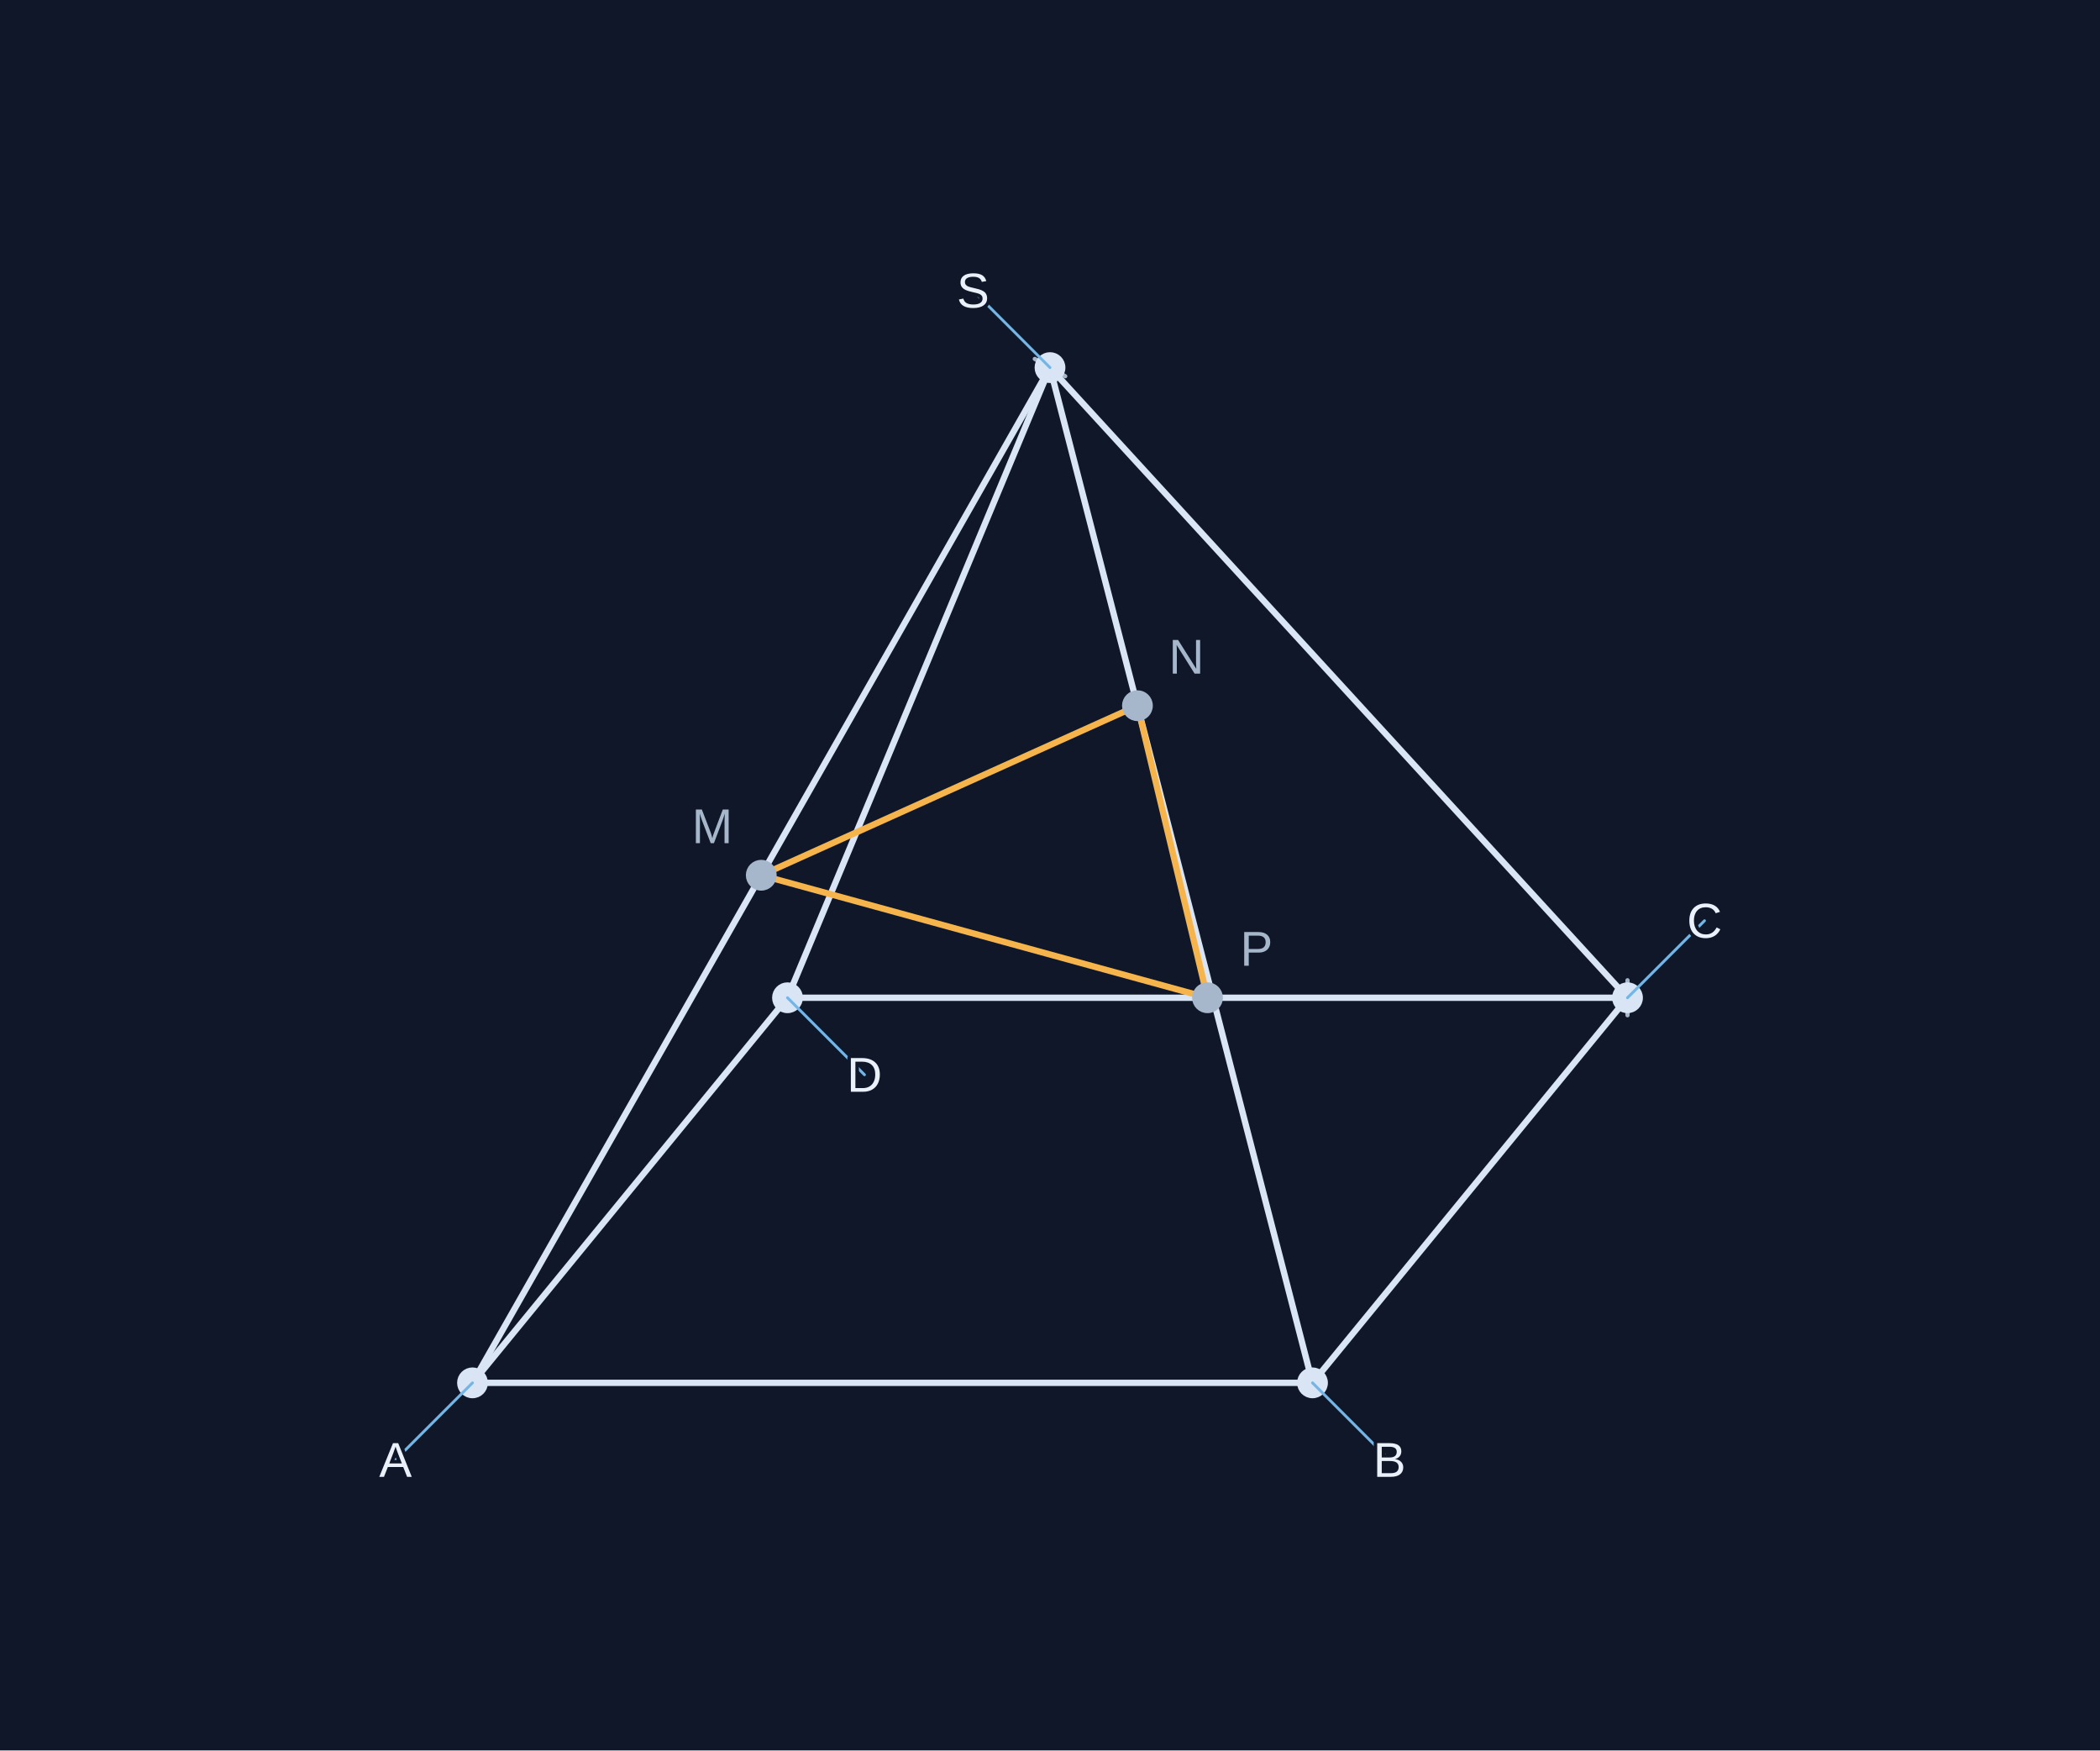
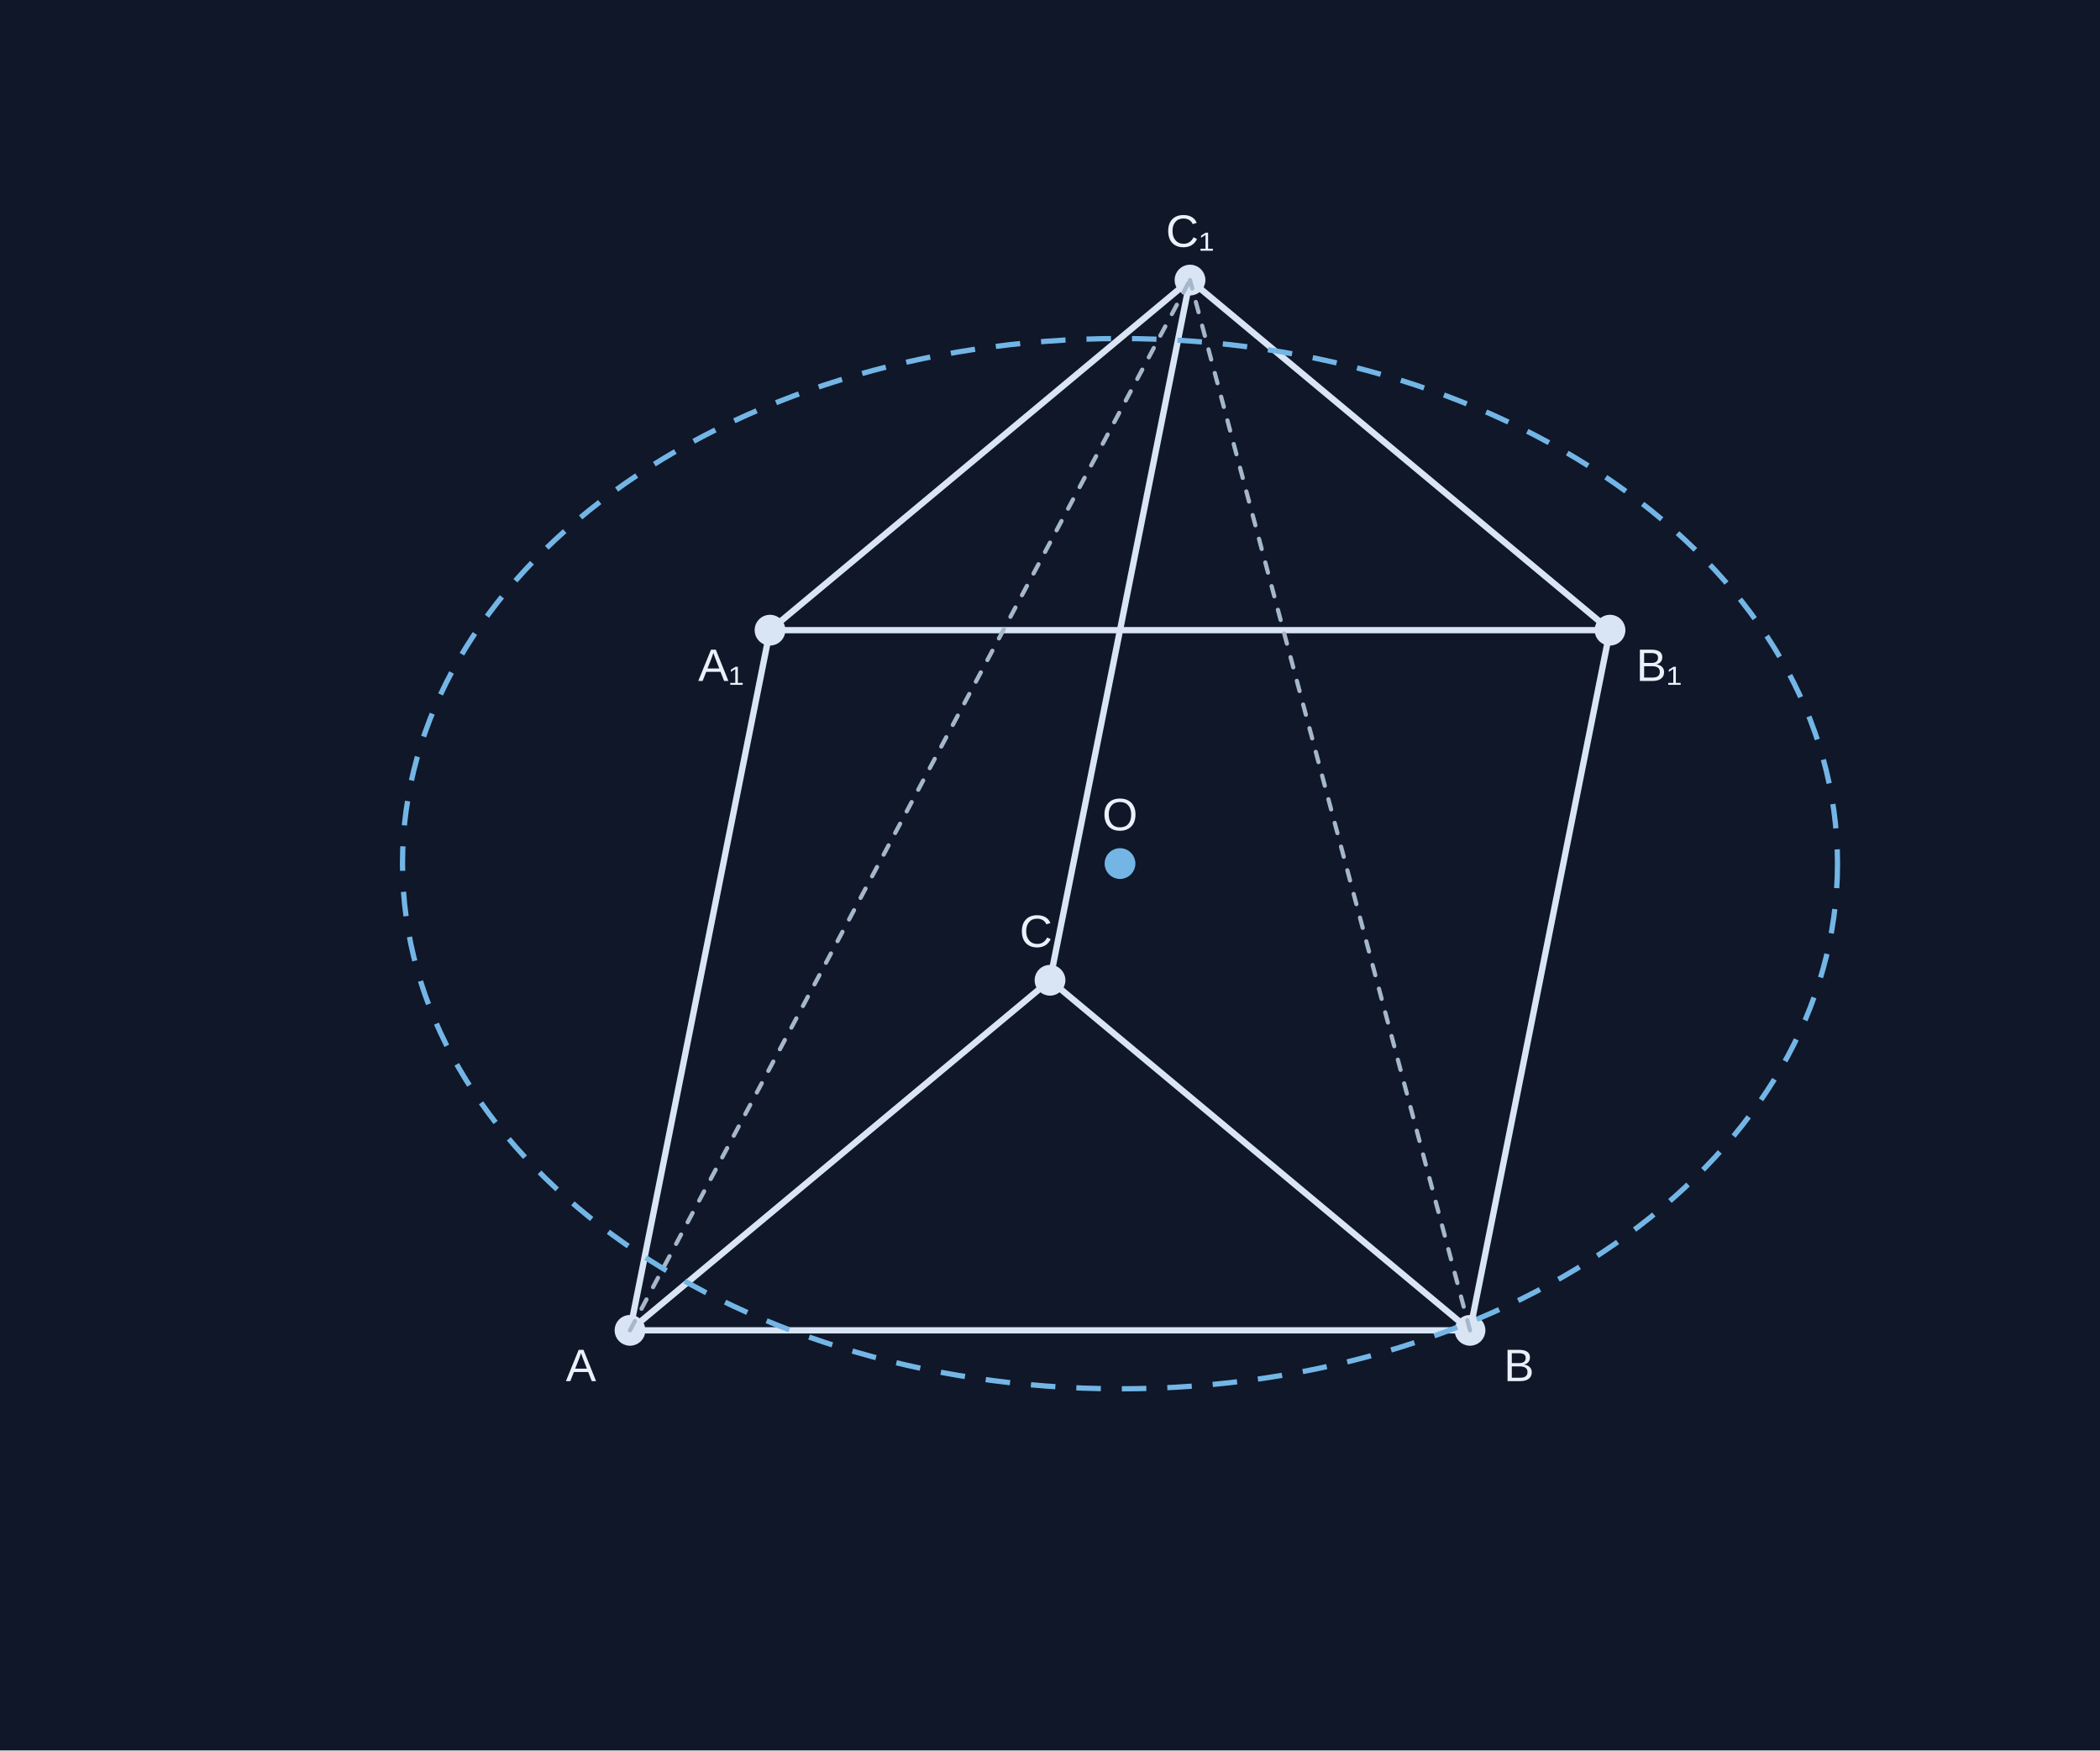
<svg xmlns="http://www.w3.org/2000/svg" width="600" height="500" viewBox="0 0 600 500" style="background-color: #0F1729;">
  <rect x="0" y="0" width="600" height="500" fill="#0F1729" />
-   <line x1="135.00" y1="395.00" x2="375.00" y2="395.00" stroke="#D9E5F5" stroke-width="1.8" stroke-linecap="round" />
-   <line x1="375.00" y1="395.00" x2="465.00" y2="285.00" stroke="#D9E5F5" stroke-width="1.8" stroke-linecap="round" />
-   <line x1="465.00" y1="285.00" x2="225.00" y2="285.00" stroke="#D9E5F5" stroke-width="1.8" stroke-linecap="round" />
-   <line x1="225.00" y1="285.00" x2="135.00" y2="395.00" stroke="#D9E5F5" stroke-width="1.8" stroke-linecap="round" />
-   <line x1="300.00" y1="105.00" x2="135.00" y2="395.00" stroke="#D9E5F5" stroke-width="1.8" stroke-linecap="round" />
-   <line x1="300.00" y1="105.00" x2="375.00" y2="395.00" stroke="#D9E5F5" stroke-width="1.8" stroke-linecap="round" />
-   <line x1="300.00" y1="105.00" x2="465.00" y2="285.00" stroke="#D9E5F5" stroke-width="1.8" stroke-linecap="round" />
-   <line x1="300.00" y1="105.00" x2="225.00" y2="285.00" stroke="#D9E5F5" stroke-width="1.8" stroke-linecap="round" />
-   <line x1="217.50" y1="250.00" x2="324.98" y2="201.57" stroke="#F6B44C" stroke-width="1.8" stroke-linecap="round" />
-   <line x1="324.98" y1="201.57" x2="345.00" y2="285.00" stroke="#F6B44C" stroke-width="1.8" stroke-linecap="round" />
-   <line x1="345.00" y1="285.00" x2="217.50" y2="250.00" stroke="#F6B44C" stroke-width="1.8" stroke-linecap="round" />
-   <line x1="295.65" y1="102.53" x2="304.35" y2="107.47" stroke="#A6B7CC" stroke-width="1.2" stroke-linecap="round" class="midpoint-tick" />
-   <line x1="465.00" y1="280.00" x2="465.00" y2="290.00" stroke="#A6B7CC" stroke-width="1.2" stroke-linecap="round" class="midpoint-tick" />
-   <circle cx="135.00" cy="395.00" r="3.50" stroke="#D9E5F5" stroke-width="1.8" fill="#D9E5F5" />
-   <circle cx="375.00" cy="395.00" r="3.50" stroke="#D9E5F5" stroke-width="1.8" fill="#D9E5F5" />
-   <circle cx="465.00" cy="285.00" r="3.50" stroke="#D9E5F5" stroke-width="1.8" fill="#D9E5F5" />
-   <circle cx="225.00" cy="285.00" r="3.50" stroke="#D9E5F5" stroke-width="1.8" fill="#D9E5F5" />
-   <circle cx="300.00" cy="105.00" r="3.50" stroke="#D9E5F5" stroke-width="1.8" fill="#D9E5F5" />
-   <circle cx="217.50" cy="250.00" r="3.50" stroke="#A6B7CC" stroke-width="1.8" fill="#A6B7CC" />
-   <circle cx="324.98" cy="201.57" r="3.50" stroke="#A6B7CC" stroke-width="1.8" fill="#A6B7CC" />
-   <circle cx="345.00" cy="285.00" r="3.50" stroke="#A6B7CC" stroke-width="1.8" fill="#A6B7CC" />
-   <line x1="135.00" y1="395.00" x2="113.00" y2="417.00" stroke="#73B6E6" stroke-width="0.8" stroke-linecap="round" />
-   <text x="113.00" y="417.00" fill="#EAF1FA" font-family="Arial, Helvetica, sans-serif" font-size="14" text-anchor="middle" dominant-baseline="central" paint-order="stroke fill" stroke="#0F1729" stroke-width="2" stroke-linejoin="round">A</text>
-   <line x1="375.00" y1="395.00" x2="397.00" y2="417.00" stroke="#73B6E6" stroke-width="0.8" stroke-linecap="round" />
-   <text x="397.00" y="417.00" fill="#EAF1FA" font-family="Arial, Helvetica, sans-serif" font-size="14" text-anchor="middle" dominant-baseline="central" paint-order="stroke fill" stroke="#0F1729" stroke-width="2" stroke-linejoin="round">B</text>
-   <line x1="465.00" y1="285.00" x2="487.00" y2="263.00" stroke="#73B6E6" stroke-width="0.8" stroke-linecap="round" />
-   <text x="487.00" y="263.00" fill="#EAF1FA" font-family="Arial, Helvetica, sans-serif" font-size="14" text-anchor="middle" dominant-baseline="central" paint-order="stroke fill" stroke="#0F1729" stroke-width="2" stroke-linejoin="round">C</text>
-   <line x1="225.00" y1="285.00" x2="247.00" y2="307.00" stroke="#73B6E6" stroke-width="0.8" stroke-linecap="round" />
-   <text x="247.00" y="307.00" fill="#EAF1FA" font-family="Arial, Helvetica, sans-serif" font-size="14" text-anchor="middle" dominant-baseline="central" paint-order="stroke fill" stroke="#0F1729" stroke-width="2" stroke-linejoin="round">D</text>
-   <line x1="300.00" y1="105.00" x2="278.00" y2="83.00" stroke="#73B6E6" stroke-width="0.8" stroke-linecap="round" />
-   <text x="278.00" y="83.00" fill="#EAF1FA" font-family="Arial, Helvetica, sans-serif" font-size="14" text-anchor="middle" dominant-baseline="central" paint-order="stroke fill" stroke="#0F1729" stroke-width="2" stroke-linejoin="round">S</text>
-   <text x="203.50" y="236.00" fill="#A6B7CC" font-family="Arial, Helvetica, sans-serif" font-size="14" text-anchor="middle" dominant-baseline="central" paint-order="stroke fill" stroke="#0F1729" stroke-width="2" stroke-linejoin="round">M</text>
-   <text x="338.98" y="187.57" fill="#A6B7CC" font-family="Arial, Helvetica, sans-serif" font-size="14" text-anchor="middle" dominant-baseline="central" paint-order="stroke fill" stroke="#0F1729" stroke-width="2" stroke-linejoin="round">N</text>
-   <text x="359.00" y="271.00" fill="#A6B7CC" font-family="Arial, Helvetica, sans-serif" font-size="14" text-anchor="middle" dominant-baseline="central" paint-order="stroke fill" stroke="#0F1729" stroke-width="2" stroke-linejoin="round">P</text>
+   <circle cx="180.00" cy="380.00" r="3.5" stroke="#D9E5F5" stroke-width="1.8" fill="#D9E5F5" />
+   <text x="166.00" y="390.00" fill="#EAF1FA" font-family="Arial, Helvetica, sans-serif" font-size="13" text-anchor="middle" dominant-baseline="central">A</text>
+   <circle cx="420.00" cy="380.00" r="3.5" stroke="#D9E5F5" stroke-width="1.8" fill="#D9E5F5" />
+   <text x="434.00" y="390.00" fill="#EAF1FA" font-family="Arial, Helvetica, sans-serif" font-size="13" text-anchor="middle" dominant-baseline="central">B</text>
+   <circle cx="300.00" cy="280.00" r="3.5" stroke="#D9E5F5" stroke-width="1.8" fill="#D9E5F5" />
+   <text x="296.00" y="266.00" fill="#EAF1FA" font-family="Arial, Helvetica, sans-serif" font-size="13" text-anchor="middle" dominant-baseline="central">C</text>
+   <circle cx="220.00" cy="180.00" r="3.5" stroke="#D9E5F5" stroke-width="1.8" fill="#D9E5F5" />
+   <text x="206.00" y="190.00" fill="#EAF1FA" font-family="Arial, Helvetica, sans-serif" font-size="13" text-anchor="middle" dominant-baseline="central">A₁</text>
+   <circle cx="460.00" cy="180.00" r="3.5" stroke="#D9E5F5" stroke-width="1.8" fill="#D9E5F5" />
+   <text x="474.00" y="190.00" fill="#EAF1FA" font-family="Arial, Helvetica, sans-serif" font-size="13" text-anchor="middle" dominant-baseline="central">B₁</text>
+   <circle cx="340.00" cy="80.00" r="3.5" stroke="#D9E5F5" stroke-width="1.8" fill="#D9E5F5" />
+   <text x="340.00" y="66.00" fill="#EAF1FA" font-family="Arial, Helvetica, sans-serif" font-size="13" text-anchor="middle" dominant-baseline="central">C₁</text>
+   <line x1="180.00" y1="380.00" x2="420.00" y2="380.00" stroke="#D9E5F5" stroke-width="1.8" stroke-linecap="round" />
+   <line x1="420.00" y1="380.00" x2="300.00" y2="280.00" stroke="#D9E5F5" stroke-width="1.8" stroke-linecap="round" />
+   <line x1="300.00" y1="280.00" x2="180.00" y2="380.00" stroke="#D9E5F5" stroke-width="1.8" stroke-linecap="round" />
+   <line x1="180.00" y1="380.00" x2="220.00" y2="180.00" stroke="#D9E5F5" stroke-width="1.8" stroke-linecap="round" />
+   <line x1="420.00" y1="380.00" x2="460.00" y2="180.00" stroke="#D9E5F5" stroke-width="1.8" stroke-linecap="round" />
+   <line x1="300.00" y1="280.00" x2="340.00" y2="80.00" stroke="#D9E5F5" stroke-width="1.8" stroke-linecap="round" />
+   <line x1="220.00" y1="180.00" x2="460.00" y2="180.00" stroke="#D9E5F5" stroke-width="1.8" stroke-linecap="round" />
+   <line x1="460.00" y1="180.00" x2="340.00" y2="80.00" stroke="#D9E5F5" stroke-width="1.8" stroke-linecap="round" />
+   <line x1="340.00" y1="80.00" x2="220.00" y2="180.00" stroke="#D9E5F5" stroke-width="1.8" stroke-linecap="round" />
+   <line x1="180.00" y1="380.00" x2="340.00" y2="80.00" stroke="#A6B7CC" stroke-width="1.2" stroke-linecap="round" stroke-dasharray="3 4" />
+   <line x1="420.00" y1="380.00" x2="340.00" y2="80.00" stroke="#A6B7CC" stroke-width="1.2" stroke-linecap="round" stroke-dasharray="3 4" />
+   <ellipse cx="320.0" cy="246.7" rx="205" ry="150" fill="none" stroke="#73B6E6" stroke-width="1.5" stroke-dasharray="7 6" />
+   <circle cx="320.00" cy="246.67" r="3.5" stroke="#73B6E6" stroke-width="1.8" fill="#73B6E6" />
+   <text x="320.00" y="232.67" fill="#EAF1FA" font-family="Arial, Helvetica, sans-serif" font-size="13" text-anchor="middle" dominant-baseline="central">O</text>
</svg>
